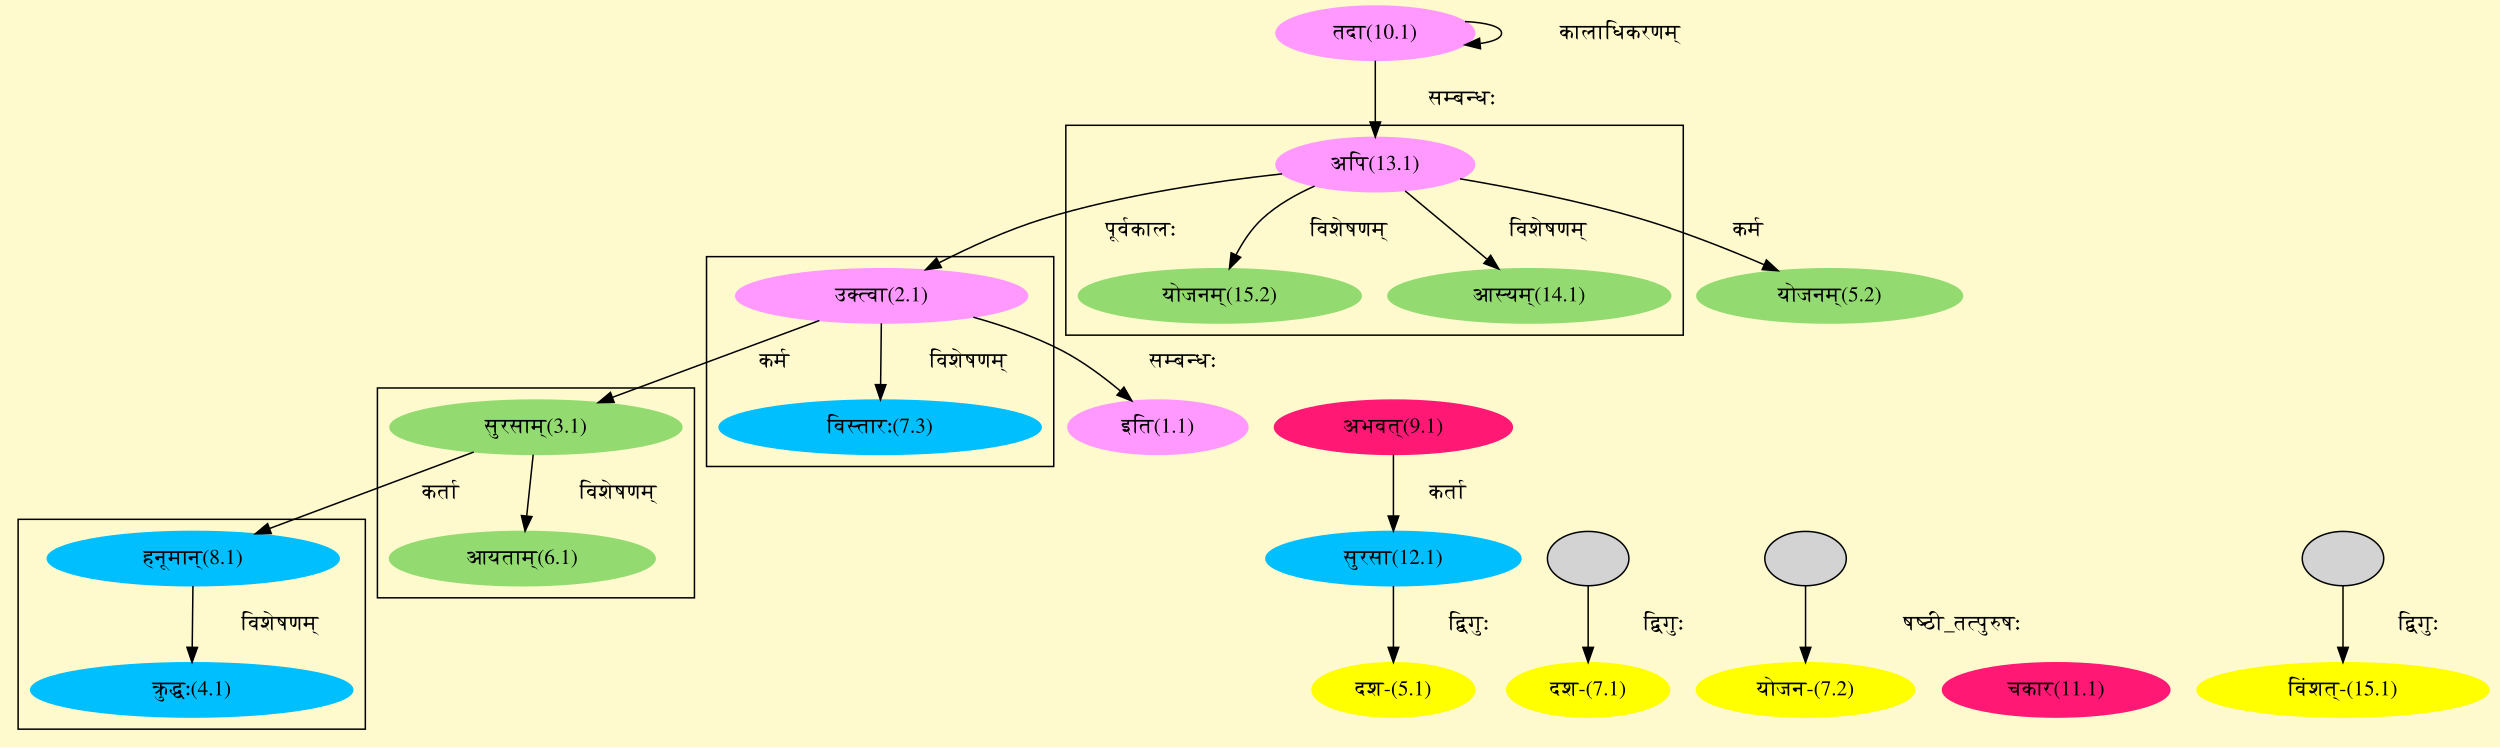
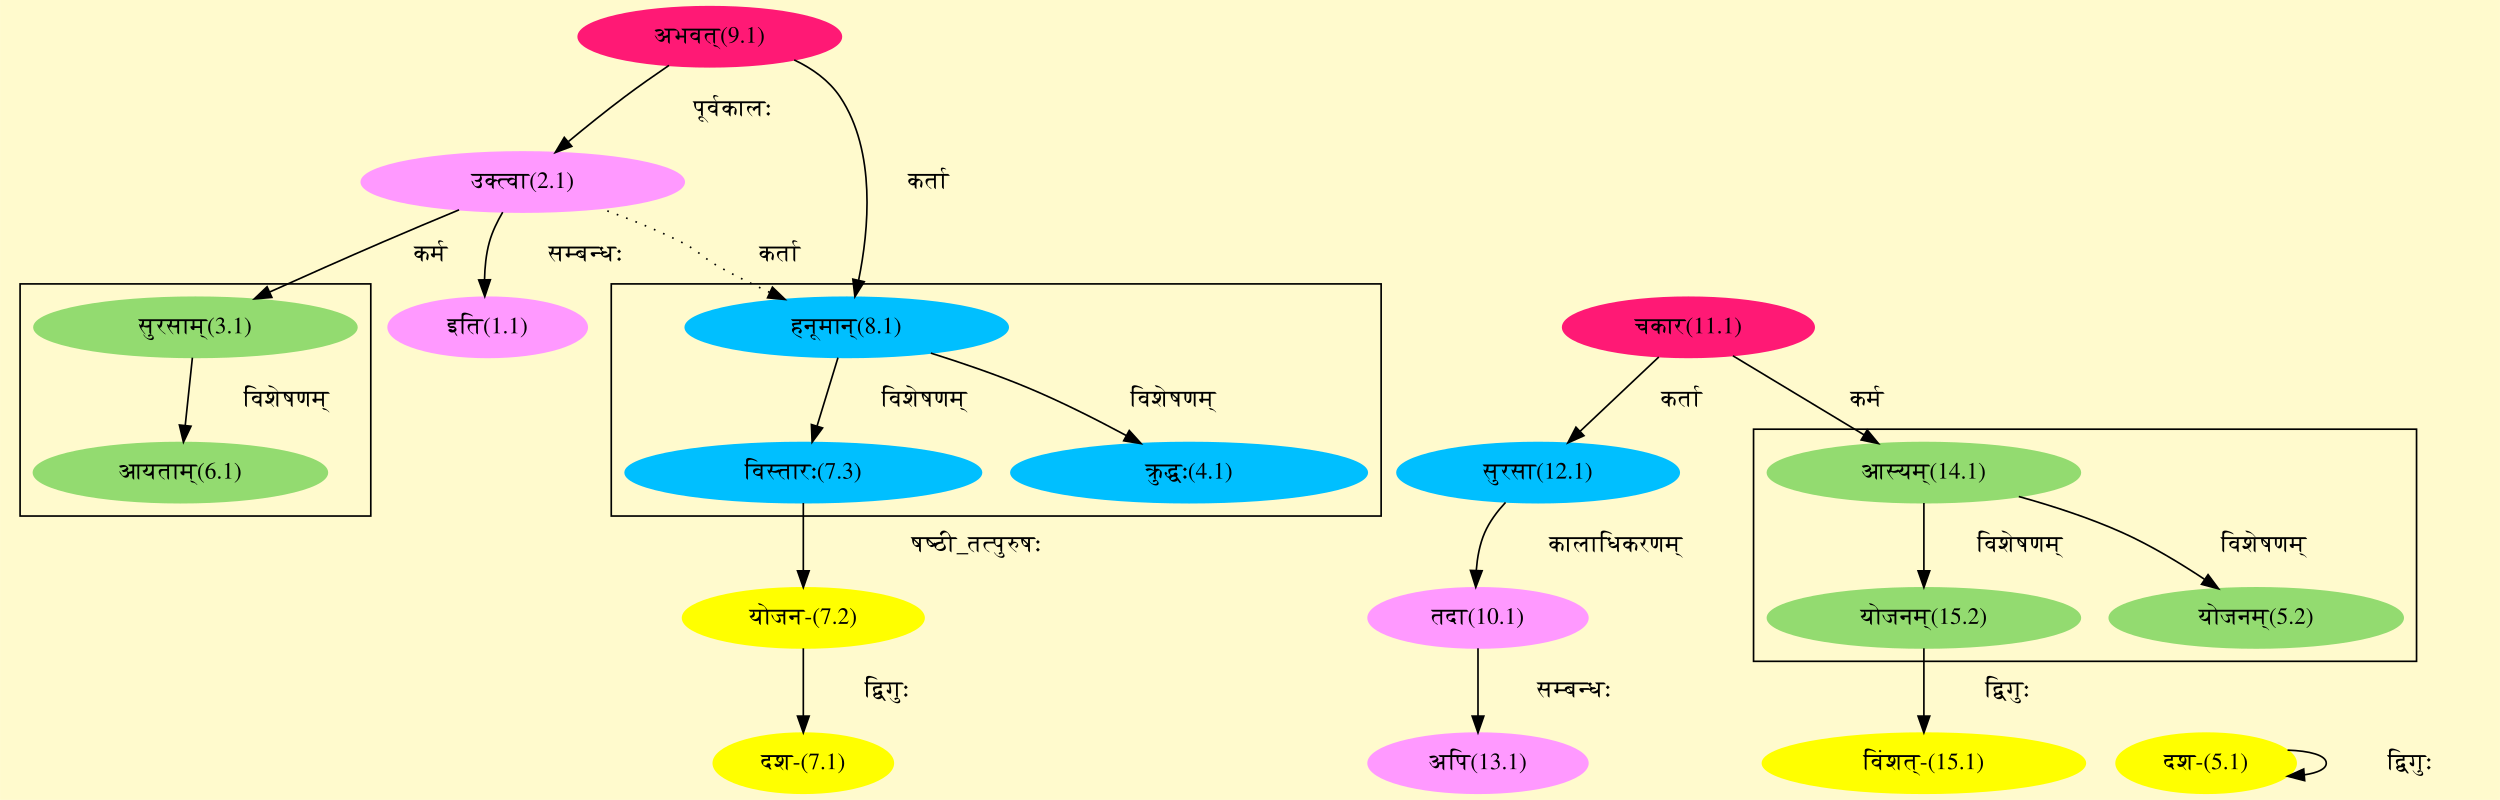
- <svg xmlns="http://www.w3.org/2000/svg" width="1656pt" height="495pt" viewBox="0.00 0.00 1656.00 495.00">
-   <g id="graph0" class="graph" transform="scale(1 1) rotate(0) translate(4 491)">
-     <polygon fill="#fffacd" stroke="transparent" points="-4,4 -4,-491 1652,-491 1652,4 -4,4" />
+ <svg xmlns="http://www.w3.org/2000/svg" width="1497pt" height="479pt" viewBox="0.00 0.00 1496.95 479.00">
+   <g id="graph0" class="graph" transform="scale(1 1) rotate(0) translate(4 475)">
+     <polygon fill="#fffacd" stroke="transparent" points="-4,4 -4,-475 1492.95,-475 1492.95,4 -4,4" />
    <g id="clust1" class="cluster">
-       <polygon fill="#fffacd" stroke="black" points="8,-8 8,-147 238,-147 238,-8 8,-8" />
+       <polygon fill="#fffacd" stroke="black" points="362,-166 362,-305 823,-305 823,-166 362,-166" />
    </g>
    <g id="clust2" class="cluster">
-       <polygon fill="#fffacd" stroke="black" points="246,-95 246,-234 456,-234 456,-95 246,-95" />
+       <polygon fill="#fffacd" stroke="black" points="1046,-79 1046,-218 1443,-218 1443,-79 1046,-79" />
    </g>
    <g id="clust3" class="cluster">
-       <polygon fill="#fffacd" stroke="black" points="464,-182 464,-321 694,-321 694,-182 464,-182" />
-     </g>
-     <g id="clust4" class="cluster">
-       <polygon fill="#fffacd" stroke="black" points="702,-269 702,-408 1111,-408 1111,-269 702,-269" />
+       <polygon fill="#fffacd" stroke="black" points="8,-166 8,-305 218,-305 218,-166 8,-166" />
    </g>
    <g id="node1" class="node">
-       <ellipse fill="#00bfff" stroke="#00bfff" cx="123" cy="-34" rx="106.68" ry="18" />
-       <text text-anchor="middle" x="123" y="-30.3" font-family="Times,serif" font-size="14.00">क्रुद्धः(4.1)</text>
+       <ellipse fill="#00bfff" stroke="#00bfff" cx="708" cy="-192" rx="106.68" ry="18" />
+       <text text-anchor="middle" x="708" y="-188.3" font-family="Times,serif" font-size="14.00">क्रुद्धः(4.1)</text>
    </g>
    <g id="node2" class="node">
-       <ellipse fill="#00bfff" stroke="#00bfff" cx="124" cy="-121" rx="96.68" ry="18" />
-       <text text-anchor="middle" x="124" y="-117.3" font-family="Times,serif" font-size="14.00">हनूमान्(8.1)</text>
+       <ellipse fill="#00bfff" stroke="#00bfff" cx="503" cy="-279" rx="96.68" ry="18" />
+       <text text-anchor="middle" x="503" y="-275.3" font-family="Times,serif" font-size="14.00">हनूमान्(8.1)</text>
    </g>
    <g id="edge4" class="edge">
-       <path fill="none" stroke="black" d="M123.32,-62.27C123.48,-75.58 123.66,-91.19 123.8,-102.82" />
-       <polygon fill="black" stroke="black" points="126.82,-62.16 123.2,-52.2 119.82,-62.24 126.82,-62.16" />
-       <text text-anchor="middle" x="181.5" y="-73.8" font-family="Times,serif" font-size="14.00">विशेषणम्</text>
+       <path fill="none" stroke="black" d="M670.42,-214.18C652.72,-223.69 631.11,-234.63 611,-243 592.53,-250.69 571.73,-257.79 553.35,-263.55" />
+       <polygon fill="black" stroke="black" points="672.18,-217.21 679.3,-209.36 668.84,-211.06 672.18,-217.21" />
+       <text text-anchor="middle" x="698.5" y="-231.8" font-family="Times,serif" font-size="14.00">विशेषणम्</text>
+     </g>
+     <g id="node10" class="node">
+       <ellipse fill="#ff99ff" stroke="#ff99ff" cx="309" cy="-366" rx="96.68" ry="18" />
+       <text text-anchor="middle" x="309" y="-362.3" font-family="Times,serif" font-size="14.00">उक्त्वा(2.1)</text>
+     </g>
+     <g id="edge12" class="edge">
+       <path fill="none" stroke="black" stroke-dasharray="1,5" d="M456.75,-299.99C446.8,-304.65 436.44,-309.78 427,-315 416.32,-320.9 414.91,-324.52 404,-330 388.76,-337.65 371.44,-344.53 355.79,-350.12" />
+       <polygon fill="black" stroke="black" points="458.5,-303.03 466.12,-295.67 455.58,-296.67 458.5,-303.03" />
+       <text text-anchor="middle" x="463" y="-318.8" font-family="Times,serif" font-size="14.00">कर्ता</text>
+     </g>
+     <g id="node11" class="node">
+       <ellipse fill="#ff1975" stroke="#ff1975" cx="421" cy="-453" rx="78.79" ry="18" />
+       <text text-anchor="middle" x="421" y="-449.3" font-family="Times,serif" font-size="14.00">अभवत्(9.1)</text>
+     </g>
+     <g id="edge11" class="edge">
+       <path fill="none" stroke="black" d="M510.14,-307.38C516.18,-337.01 520.78,-384.4 499,-417 492.4,-426.87 482.31,-433.99 471.55,-439.12" />
+       <polygon fill="black" stroke="black" points="513.49,-306.32 507.89,-297.32 506.66,-307.85 513.49,-306.32" />
+       <text text-anchor="middle" x="552" y="-362.3" font-family="Times,serif" font-size="14.00">कर्ता</text>
+     </g>
+     <g id="node3" class="node">
+       <ellipse fill="#00bfff" stroke="#00bfff" cx="477" cy="-192" rx="106.68" ry="18" />
+       <text text-anchor="middle" x="477" y="-188.3" font-family="Times,serif" font-size="14.00">विस्तारः(7.3)</text>
+     </g>
+     <g id="edge10" class="edge">
+       <path fill="none" stroke="black" d="M485.22,-219.87C489.32,-233.27 494.15,-249.08 497.75,-260.82" />
+       <polygon fill="black" stroke="black" points="488.53,-218.74 482.26,-210.2 481.84,-220.79 488.53,-218.74" />
+       <text text-anchor="middle" x="549.5" y="-231.8" font-family="Times,serif" font-size="14.00">विशेषणम्</text>
    </g>
    <g id="node4" class="node">
-       <ellipse fill="#93db70" stroke="#93db70" cx="351" cy="-208" rx="96.68" ry="18" />
-       <text text-anchor="middle" x="351" y="-204.3" font-family="Times,serif" font-size="14.00">सुरसाम्(3.1)</text>
+       <ellipse fill="#93db70" stroke="#93db70" cx="1347" cy="-105" rx="87.99" ry="18" />
+       <text text-anchor="middle" x="1347" y="-101.3" font-family="Times,serif" font-size="14.00">योजनम्(5.2)</text>
    </g>
-     <g id="edge11" class="edge">
-       <path fill="none" stroke="black" d="M174.58,-140.94C215.3,-156.19 271.82,-177.35 309.81,-191.58" />
-       <polygon fill="black" stroke="black" points="175.7,-137.62 165.11,-137.39 173.25,-144.18 175.7,-137.62" />
-       <text text-anchor="middle" x="288" y="-160.8" font-family="Times,serif" font-size="14.00">कर्ता</text>
+     <g id="node5" class="node">
+       <ellipse fill="#93db70" stroke="#93db70" cx="1148" cy="-192" rx="93.68" ry="18" />
+       <text text-anchor="middle" x="1148" y="-188.3" font-family="Times,serif" font-size="14.00">आस्यम्(14.1)</text>
    </g>
-     <g id="node3" class="node">
-       <ellipse fill="#93db70" stroke="#93db70" cx="342" cy="-121" rx="87.99" ry="18" />
-       <text text-anchor="middle" x="342" y="-117.3" font-family="Times,serif" font-size="14.00">आयताम्(6.1)</text>
+     <g id="edge6" class="edge">
+       <path fill="none" stroke="black" d="M1315.98,-128.16C1301.59,-137.7 1283.95,-148.38 1267,-156 1247.36,-164.83 1224.9,-172.1 1204.83,-177.68" />
+       <polygon fill="black" stroke="black" points="1318.16,-130.91 1324.48,-122.41 1314.24,-125.11 1318.16,-130.91" />
+       <text text-anchor="middle" x="1351.5" y="-144.8" font-family="Times,serif" font-size="14.00">विशेषणम्</text>
+     </g>
+     <g id="node17" class="node">
+       <ellipse fill="#ff1975" stroke="#ff1975" cx="1007" cy="-279" rx="75.29" ry="18" />
+       <text text-anchor="middle" x="1007" y="-275.3" font-family="Times,serif" font-size="14.00">चकार(11.1)</text>
+     </g>
+     <g id="edge16" class="edge">
+       <path fill="none" stroke="black" d="M1112.17,-214.6C1087.71,-229.34 1055.84,-248.56 1033.62,-261.95" />
+       <polygon fill="black" stroke="black" points="1114.06,-217.55 1120.81,-209.39 1110.44,-211.55 1114.06,-217.55" />
+       <text text-anchor="middle" x="1114" y="-231.8" font-family="Times,serif" font-size="14.00">कर्म</text>
+     </g>
+     <g id="node6" class="node">
+       <ellipse fill="#93db70" stroke="#93db70" cx="1148" cy="-105" rx="93.68" ry="18" />
+       <text text-anchor="middle" x="1148" y="-101.3" font-family="Times,serif" font-size="14.00">योजनम्(15.2)</text>
+     </g>
+     <g id="edge18" class="edge">
+       <path fill="none" stroke="black" d="M1148,-133.27C1148,-146.58 1148,-162.19 1148,-173.82" />
+       <polygon fill="black" stroke="black" points="1151.5,-133.2 1148,-123.2 1144.5,-133.2 1151.5,-133.2" />
+       <text text-anchor="middle" x="1205.5" y="-144.8" font-family="Times,serif" font-size="14.00">विशेषणम्</text>
+     </g>
+     <g id="node7" class="node">
+       <ellipse fill="#93db70" stroke="#93db70" cx="104" cy="-192" rx="87.99" ry="18" />
+       <text text-anchor="middle" x="104" y="-188.3" font-family="Times,serif" font-size="14.00">आयताम्(6.1)</text>
+     </g>
+     <g id="node8" class="node">
+       <ellipse fill="#93db70" stroke="#93db70" cx="113" cy="-279" rx="96.68" ry="18" />
+       <text text-anchor="middle" x="113" y="-275.3" font-family="Times,serif" font-size="14.00">सुरसाम्(3.1)</text>
    </g>
    <g id="edge7" class="edge">
-       <path fill="none" stroke="black" d="M344.89,-149.27C346.3,-162.58 347.95,-178.19 349.18,-189.82" />
-       <polygon fill="black" stroke="black" points="348.35,-148.78 343.82,-139.2 341.39,-149.51 348.35,-148.78" />
-       <text text-anchor="middle" x="405.5" y="-160.8" font-family="Times,serif" font-size="14.00">विशेषणम्</text>
-     </g>
-     <g id="node6" class="node">
-       <ellipse fill="#ff99ff" stroke="#ff99ff" cx="580" cy="-295" rx="96.68" ry="18" />
-       <text text-anchor="middle" x="580" y="-291.3" font-family="Times,serif" font-size="14.00">उक्त्वा(2.1)</text>
+       <path fill="none" stroke="black" d="M106.89,-220.27C108.3,-233.58 109.95,-249.19 111.18,-260.82" />
+       <polygon fill="black" stroke="black" points="110.35,-219.78 105.82,-210.2 103.39,-220.51 110.35,-219.78" />
+       <text text-anchor="middle" x="167.5" y="-231.8" font-family="Times,serif" font-size="14.00">विशेषणम्</text>
    </g>
    <g id="edge3" class="edge">
-       <path fill="none" stroke="black" d="M401.78,-227.85C442.99,-243.14 500.34,-264.43 538.74,-278.69" />
-       <polygon fill="black" stroke="black" points="402.8,-224.49 392.21,-224.29 400.36,-231.06 402.8,-224.49" />
-       <text text-anchor="middle" x="509" y="-247.8" font-family="Times,serif" font-size="14.00">कर्म</text>
+       <path fill="none" stroke="black" d="M157.6,-300.22C178.08,-309.43 202.72,-320.39 225,-330 239.94,-336.45 256.46,-343.37 270.86,-349.35" />
+       <polygon fill="black" stroke="black" points="158.77,-296.91 148.21,-295.99 155.89,-303.29 158.77,-296.91" />
+       <text text-anchor="middle" x="254" y="-318.8" font-family="Times,serif" font-size="14.00">कर्म</text>
    </g>
-     <g id="node5" class="node">
-       <ellipse fill="#00bfff" stroke="#00bfff" cx="579" cy="-208" rx="106.68" ry="18" />
-       <text text-anchor="middle" x="579" y="-204.3" font-family="Times,serif" font-size="14.00">विस्तारः(7.3)</text>
+     <g id="node9" class="node">
+       <ellipse fill="#ff99ff" stroke="#ff99ff" cx="288" cy="-279" rx="59.59" ry="18" />
+       <text text-anchor="middle" x="288" y="-275.3" font-family="Times,serif" font-size="14.00">इति(1.1)</text>
    </g>
-     <g id="edge10" class="edge">
-       <path fill="none" stroke="black" d="M579.32,-236.27C579.48,-249.58 579.66,-265.19 579.8,-276.82" />
-       <polygon fill="black" stroke="black" points="582.82,-236.16 579.2,-226.2 575.82,-236.24 582.82,-236.16" />
-       <text text-anchor="middle" x="637.5" y="-247.8" font-family="Times,serif" font-size="14.00">विशेषणम्</text>
-     </g>
-     <g id="node8" class="node">
-       <ellipse fill="#ff99ff" stroke="#ff99ff" cx="907" cy="-382" rx="65.79" ry="18" />
-       <text text-anchor="middle" x="907" y="-378.3" font-family="Times,serif" font-size="14.00">अपि(13.1)</text>
+     <g id="edge1" class="edge">
+       <path fill="none" stroke="black" d="M286.11,-307.44C286.25,-314.87 287.02,-322.83 289,-330 290.71,-336.21 293.78,-342.47 297,-347.95" />
+       <polygon fill="black" stroke="black" points="289.61,-307.48 286.26,-297.43 282.61,-307.37 289.61,-307.48" />
+       <text text-anchor="middle" x="346.5" y="-318.8" font-family="Times,serif" font-size="14.00">सम्बन्धः</text>
    </g>
    <g id="edge2" class="edge">
-       <path fill="none" stroke="black" d="M618.16,-317.02C638.14,-327.19 663.31,-338.74 687,-346 739.14,-361.98 800.58,-370.98 845.26,-375.83" />
-       <polygon fill="black" stroke="black" points="619.58,-313.81 609.09,-312.31 616.36,-320.02 619.58,-313.81" />
-       <text text-anchor="middle" x="751.5" y="-334.8" font-family="Times,serif" font-size="14.00">पूर्वकालः</text>
+       <path fill="none" stroke="black" d="M336.36,-390.26C346.74,-398.86 358.77,-408.57 370,-417 378.5,-423.38 388.05,-430.06 396.57,-435.86" />
+       <polygon fill="black" stroke="black" points="338.36,-387.37 328.44,-383.65 333.87,-392.74 338.36,-387.37" />
+       <text text-anchor="middle" x="434.5" y="-405.8" font-family="Times,serif" font-size="14.00">पूर्वकालः</text>
    </g>
-     <g id="node7" class="node">
-       <ellipse fill="#93db70" stroke="#93db70" cx="1009" cy="-295" rx="93.68" ry="18" />
-       <text text-anchor="middle" x="1009" y="-291.3" font-family="Times,serif" font-size="14.00">आस्यम्(14.1)</text>
+     <g id="node12" class="node">
+       <ellipse fill="#ffff00" stroke="#ffff00" cx="1317" cy="-18" rx="53.89" ry="18" />
+       <text text-anchor="middle" x="1317" y="-14.3" font-family="Times,serif" font-size="14.00">दश-(5.1)</text>
+     </g>
+     <g id="edge5" class="edge">
+       <path fill="none" stroke="black" d="M1375.97,-11.05C1383.77,-12.23 1388.95,-14.55 1388.95,-18 1388.95,-22.8 1378.93,-25.4 1365.76,-25.82" />
+       <polygon fill="black" stroke="black" points="1376.02,-7.54 1365.76,-10.18 1375.43,-14.52 1376.02,-7.54" />
+       <text text-anchor="middle" x="1438.95" y="-14.3" font-family="Times,serif" font-size="14.00">द्विगुः</text>
+     </g>
+     <g id="node13" class="node">
+       <ellipse fill="#ffff00" stroke="#ffff00" cx="477" cy="-18" rx="53.89" ry="18" />
+       <text text-anchor="middle" x="477" y="-14.3" font-family="Times,serif" font-size="14.00">दश-(7.1)</text>
+     </g>
+     <g id="node14" class="node">
+       <ellipse fill="#ffff00" stroke="#ffff00" cx="477" cy="-105" rx="72.29" ry="18" />
+       <text text-anchor="middle" x="477" y="-101.3" font-family="Times,serif" font-size="14.00">योजन-(7.2)</text>
+     </g>
+     <g id="edge8" class="edge">
+       <path fill="none" stroke="black" d="M477,-46.27C477,-59.58 477,-75.19 477,-86.82" />
+       <polygon fill="black" stroke="black" points="480.5,-46.2 477,-36.2 473.5,-46.2 480.5,-46.2" />
+       <text text-anchor="middle" x="527" y="-57.8" font-family="Times,serif" font-size="14.00">द्विगुः</text>
+     </g>
+     <g id="edge9" class="edge">
+       <path fill="none" stroke="black" d="M477,-133.27C477,-146.58 477,-162.19 477,-173.82" />
+       <polygon fill="black" stroke="black" points="480.5,-133.2 477,-123.2 473.5,-133.2 480.5,-133.2" />
+       <text text-anchor="middle" x="580.5" y="-144.8" font-family="Times,serif" font-size="14.00">षष्ठी_तत्पुरुषः</text>
+     </g>
+     <g id="node15" class="node">
+       <ellipse fill="#ff99ff" stroke="#ff99ff" cx="881" cy="-105" rx="65.79" ry="18" />
+       <text text-anchor="middle" x="881" y="-101.3" font-family="Times,serif" font-size="14.00">तदा(10.1)</text>
+     </g>
+     <g id="node16" class="node">
+       <ellipse fill="#00bfff" stroke="#00bfff" cx="917" cy="-192" rx="84.49" ry="18" />
+       <text text-anchor="middle" x="917" y="-188.3" font-family="Times,serif" font-size="14.00">सुरसा(12.1)</text>
+     </g>
+     <g id="edge13" class="edge">
+       <path fill="none" stroke="black" d="M879.98,-133.52C880.55,-141.05 881.98,-149.05 885,-156 887.89,-162.64 892.57,-168.86 897.48,-174.15" />
+       <polygon fill="black" stroke="black" points="883.47,-133.22 879.67,-123.33 876.47,-133.44 883.47,-133.22" />
+       <text text-anchor="middle" x="963.5" y="-144.8" font-family="Times,serif" font-size="14.00">कालाधिकरणम्</text>
+     </g>
+     <g id="edge14" class="edge">
+       <path fill="none" stroke="black" d="M942.23,-216.83C957.21,-230.97 975.83,-248.56 989.26,-261.24" />
+       <polygon fill="black" stroke="black" points="944.45,-214.11 934.78,-209.79 939.65,-219.2 944.45,-214.11" />
+       <text text-anchor="middle" x="1003" y="-231.8" font-family="Times,serif" font-size="14.00">कर्ता</text>
+     </g>
+     <g id="node18" class="node">
+       <ellipse fill="#ff99ff" stroke="#ff99ff" cx="881" cy="-18" rx="65.79" ry="18" />
+       <text text-anchor="middle" x="881" y="-14.3" font-family="Times,serif" font-size="14.00">अपि(13.1)</text>
    </g>
    <g id="edge15" class="edge">
-       <path fill="none" stroke="black" d="M980.81,-319.49C963.64,-333.8 942.13,-351.73 926.76,-364.53" />
-       <polygon fill="black" stroke="black" points="983.41,-321.88 988.85,-312.79 978.93,-316.51 983.41,-321.88" />
-       <text text-anchor="middle" x="1021.5" y="-334.8" font-family="Times,serif" font-size="14.00">विशेषणम्</text>
+       <path fill="none" stroke="black" d="M881,-46.27C881,-59.58 881,-75.19 881,-86.82" />
+       <polygon fill="black" stroke="black" points="884.5,-46.2 881,-36.2 877.5,-46.2 884.5,-46.2" />
+       <text text-anchor="middle" x="938.5" y="-57.8" font-family="Times,serif" font-size="14.00">सम्बन्धः</text>
    </g>
    <g id="node19" class="node">
-       <ellipse fill="#ff99ff" stroke="#ff99ff" cx="907" cy="-469" rx="65.79" ry="18" />
-       <text text-anchor="middle" x="907" y="-465.3" font-family="Times,serif" font-size="14.00">तदा(10.1)</text>
-     </g>
-     <g id="edge14" class="edge">
-       <path fill="none" stroke="black" d="M907,-410.27C907,-423.58 907,-439.19 907,-450.82" />
-       <polygon fill="black" stroke="black" points="910.5,-410.2 907,-400.2 903.5,-410.2 910.5,-410.2" />
-       <text text-anchor="middle" x="964.5" y="-421.8" font-family="Times,serif" font-size="14.00">सम्बन्धः</text>
-     </g>
-     <g id="node9" class="node">
-       <ellipse fill="#93db70" stroke="#93db70" cx="804" cy="-295" rx="93.68" ry="18" />
-       <text text-anchor="middle" x="804" y="-291.3" font-family="Times,serif" font-size="14.00">योजनम्(15.2)</text>
+       <ellipse fill="#ffff00" stroke="#ffff00" cx="1148" cy="-18" rx="96.68" ry="18" />
+       <text text-anchor="middle" x="1148" y="-14.3" font-family="Times,serif" font-size="14.00">विंशत्-(15.1)</text>
    </g>
    <g id="edge17" class="edge">
-       <path fill="none" stroke="black" d="M814.75,-322.21C819.15,-330.6 824.9,-339.41 832,-346 841.9,-355.19 854.64,-362.35 866.8,-367.73" />
-       <polygon fill="black" stroke="black" points="817.84,-320.56 810.36,-313.06 811.53,-323.59 817.84,-320.56" />
-       <text text-anchor="middle" x="889.5" y="-334.8" font-family="Times,serif" font-size="14.00">विशेषणम्</text>
-     </g>
-     <g id="node10" class="node">
-       <ellipse fill="#ff99ff" stroke="#ff99ff" cx="763" cy="-208" rx="59.59" ry="18" />
-       <text text-anchor="middle" x="763" y="-204.3" font-family="Times,serif" font-size="14.00">इति(1.1)</text>
-     </g>
-     <g id="edge1" class="edge">
-       <path fill="none" stroke="black" d="M738.07,-232.06C726.81,-241.49 712.93,-251.84 699,-259 680.9,-268.3 659.95,-275.5 640.71,-280.89" />
-       <polygon fill="black" stroke="black" points="740.49,-234.59 745.77,-225.41 735.92,-229.29 740.49,-234.59" />
-       <text text-anchor="middle" x="779.5" y="-247.8" font-family="Times,serif" font-size="14.00">सम्बन्धः</text>
-     </g>
-     <g id="node11" class="node">
-       <ellipse fill="#ffff00" stroke="#ffff00" cx="919" cy="-34" rx="53.89" ry="18" />
-       <text text-anchor="middle" x="919" y="-30.3" font-family="Times,serif" font-size="14.00">दश-(5.1)</text>
-     </g>
-     <g id="node12" class="node">
-       <ellipse fill="#00bfff" stroke="#00bfff" cx="919" cy="-121" rx="84.49" ry="18" />
-       <text text-anchor="middle" x="919" y="-117.3" font-family="Times,serif" font-size="14.00">सुरसा(12.1)</text>
-     </g>
-     <g id="edge5" class="edge">
-       <path fill="none" stroke="black" d="M919,-62.27C919,-75.58 919,-91.19 919,-102.82" />
-       <polygon fill="black" stroke="black" points="922.5,-62.2 919,-52.2 915.5,-62.2 922.5,-62.2" />
-       <text text-anchor="middle" x="969" y="-73.8" font-family="Times,serif" font-size="14.00">द्विगुः</text>
-     </g>
-     <g id="node18" class="node">
-       <ellipse fill="#ff1975" stroke="#ff1975" cx="919" cy="-208" rx="78.79" ry="18" />
-       <text text-anchor="middle" x="919" y="-204.3" font-family="Times,serif" font-size="14.00">अभवत्(9.1)</text>
-     </g>
-     <g id="edge13" class="edge">
-       <path fill="none" stroke="black" d="M919,-149.27C919,-162.58 919,-178.19 919,-189.82" />
-       <polygon fill="black" stroke="black" points="922.5,-149.2 919,-139.2 915.5,-149.2 922.5,-149.2" />
-       <text text-anchor="middle" x="955" y="-160.8" font-family="Times,serif" font-size="14.00">कर्ता</text>
-     </g>
-     <g id="node13" class="node">
-       <ellipse fill="#93db70" stroke="#93db70" cx="1208" cy="-295" rx="87.99" ry="18" />
-       <text text-anchor="middle" x="1208" y="-291.3" font-family="Times,serif" font-size="14.00">योजनम्(5.2)</text>
-     </g>
-     <g id="edge6" class="edge">
-       <path fill="none" stroke="black" d="M1164.44,-315.72C1140.73,-325.87 1110.67,-337.79 1083,-346 1043.58,-357.7 998.01,-366.64 963.13,-372.55" />
-       <polygon fill="black" stroke="black" points="1166.07,-318.83 1173.85,-311.65 1163.28,-312.41 1166.07,-318.83" />
-       <text text-anchor="middle" x="1154" y="-334.8" font-family="Times,serif" font-size="14.00">कर्म</text>
-     </g>
-     <g id="node14" class="node">
-       <ellipse fill="#ffff00" stroke="#ffff00" cx="1048" cy="-34" rx="53.89" ry="18" />
-       <text text-anchor="middle" x="1048" y="-30.3" font-family="Times,serif" font-size="14.00">दश-(7.1)</text>
-     </g>
-     <g id="node15" class="node">
-       <ellipse fill="lightgrey" stroke="black" cx="1048" cy="-121" rx="27" ry="18" />
-     </g>
-     <g id="edge8" class="edge">
-       <path fill="none" stroke="black" d="M1048,-62.27C1048,-75.58 1048,-91.19 1048,-102.82" />
-       <polygon fill="black" stroke="black" points="1051.5,-62.2 1048,-52.2 1044.5,-62.2 1051.5,-62.2" />
-       <text text-anchor="middle" x="1098" y="-73.8" font-family="Times,serif" font-size="14.00">द्विगुः</text>
-     </g>
-     <g id="node16" class="node">
-       <ellipse fill="#ffff00" stroke="#ffff00" cx="1192" cy="-34" rx="72.29" ry="18" />
-       <text text-anchor="middle" x="1192" y="-30.3" font-family="Times,serif" font-size="14.00">योजन-(7.2)</text>
-     </g>
-     <g id="node17" class="node">
-       <ellipse fill="lightgrey" stroke="black" cx="1192" cy="-121" rx="27" ry="18" />
-     </g>
-     <g id="edge9" class="edge">
-       <path fill="none" stroke="black" d="M1192,-62.27C1192,-75.58 1192,-91.19 1192,-102.82" />
-       <polygon fill="black" stroke="black" points="1195.5,-62.2 1192,-52.2 1188.5,-62.2 1195.5,-62.2" />
-       <text text-anchor="middle" x="1295.5" y="-73.8" font-family="Times,serif" font-size="14.00">षष्ठी_तत्पुरुषः</text>
-     </g>
-     <g id="edge12" class="edge">
-       <path fill="none" stroke="black" d="M976.61,-462.2C985.09,-463.42 990.64,-465.69 990.64,-469 990.64,-473.51 980.35,-476.08 966.39,-476.72" />
-       <polygon fill="black" stroke="black" points="976.67,-458.69 966.39,-461.28 976.04,-465.66 976.67,-458.69" />
-       <text text-anchor="middle" x="1069.14" y="-465.3" font-family="Times,serif" font-size="14.00">कालाधिकरणम्</text>
-     </g>
-     <g id="node20" class="node">
-       <ellipse fill="#ff1975" stroke="#ff1975" cx="1358" cy="-34" rx="75.29" ry="18" />
-       <text text-anchor="middle" x="1358" y="-30.3" font-family="Times,serif" font-size="14.00">चकार(11.1)</text>
-     </g>
-     <g id="node21" class="node">
-       <ellipse fill="#ffff00" stroke="#ffff00" cx="1548" cy="-34" rx="96.68" ry="18" />
-       <text text-anchor="middle" x="1548" y="-30.3" font-family="Times,serif" font-size="14.00">विंशत्-(15.1)</text>
-     </g>
-     <g id="node22" class="node">
-       <ellipse fill="lightgrey" stroke="black" cx="1548" cy="-121" rx="27" ry="18" />
-     </g>
-     <g id="edge16" class="edge">
-       <path fill="none" stroke="black" d="M1548,-62.27C1548,-75.58 1548,-91.19 1548,-102.82" />
-       <polygon fill="black" stroke="black" points="1551.5,-62.2 1548,-52.2 1544.5,-62.2 1551.5,-62.2" />
-       <text text-anchor="middle" x="1598" y="-73.8" font-family="Times,serif" font-size="14.00">द्विगुः</text>
+       <path fill="none" stroke="black" d="M1148,-46.27C1148,-59.58 1148,-75.19 1148,-86.82" />
+       <polygon fill="black" stroke="black" points="1151.5,-46.2 1148,-36.2 1144.5,-46.2 1151.5,-46.2" />
+       <text text-anchor="middle" x="1198" y="-57.8" font-family="Times,serif" font-size="14.00">द्विगुः</text>
    </g>
  </g>
</svg>
